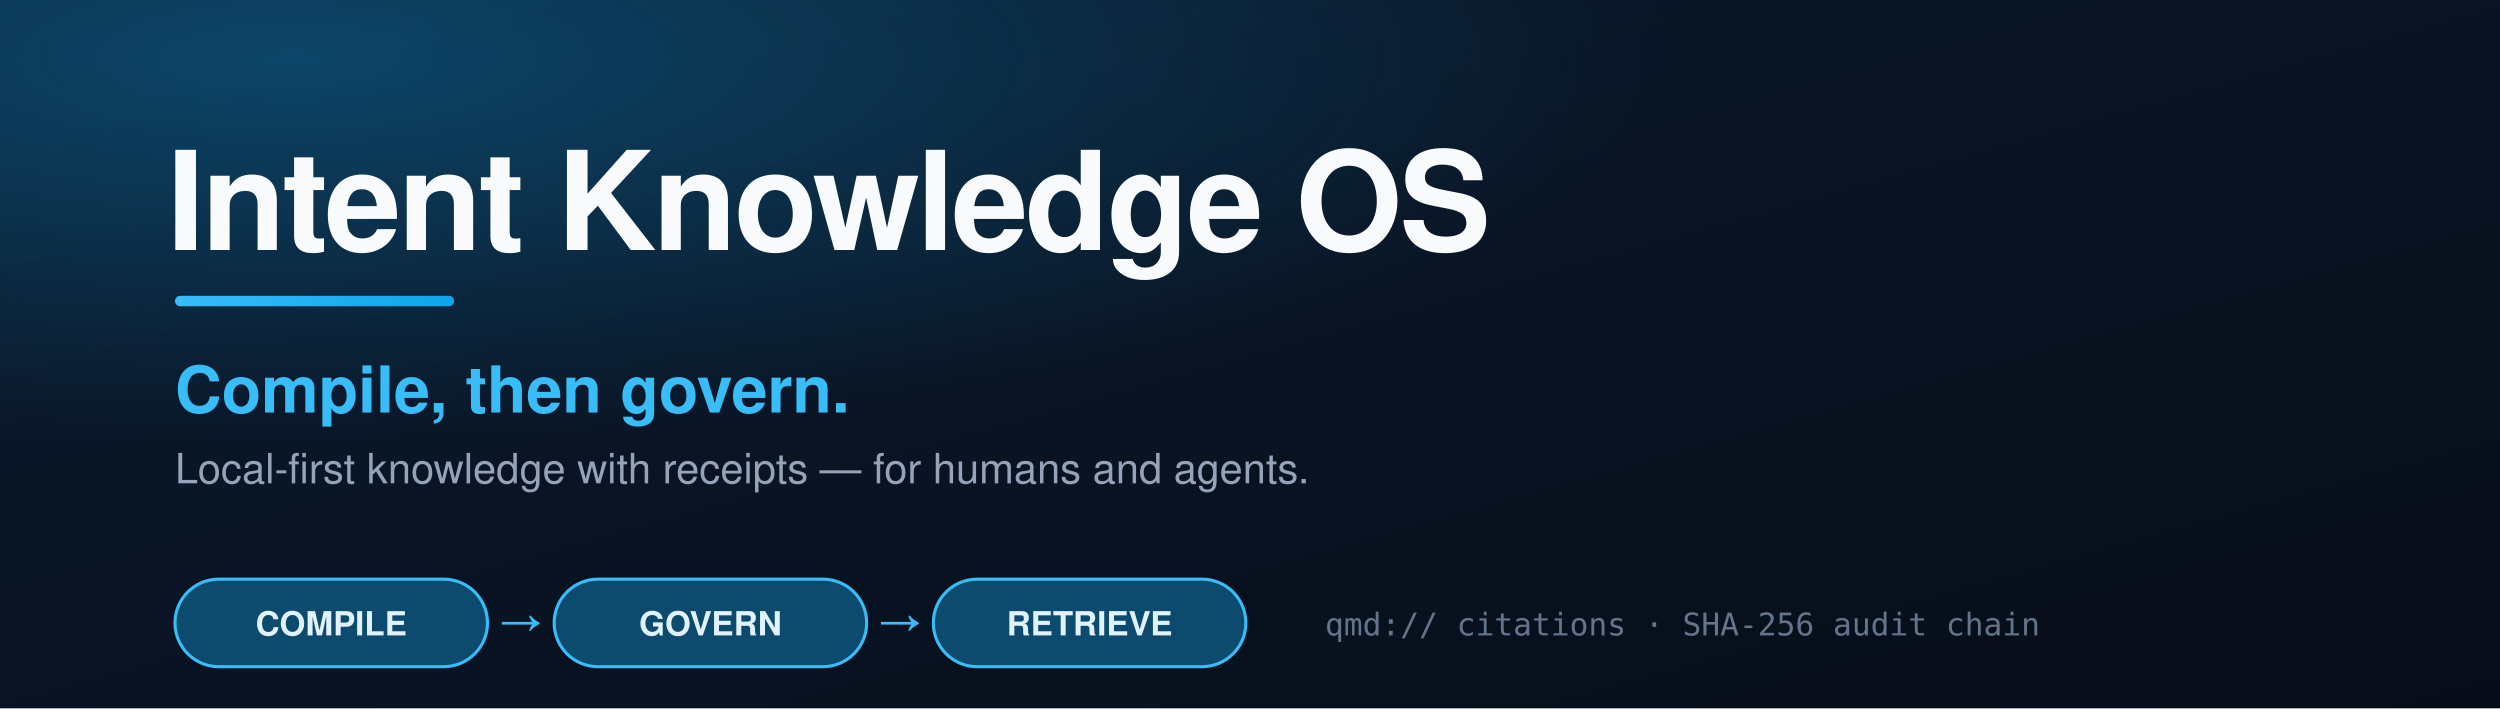
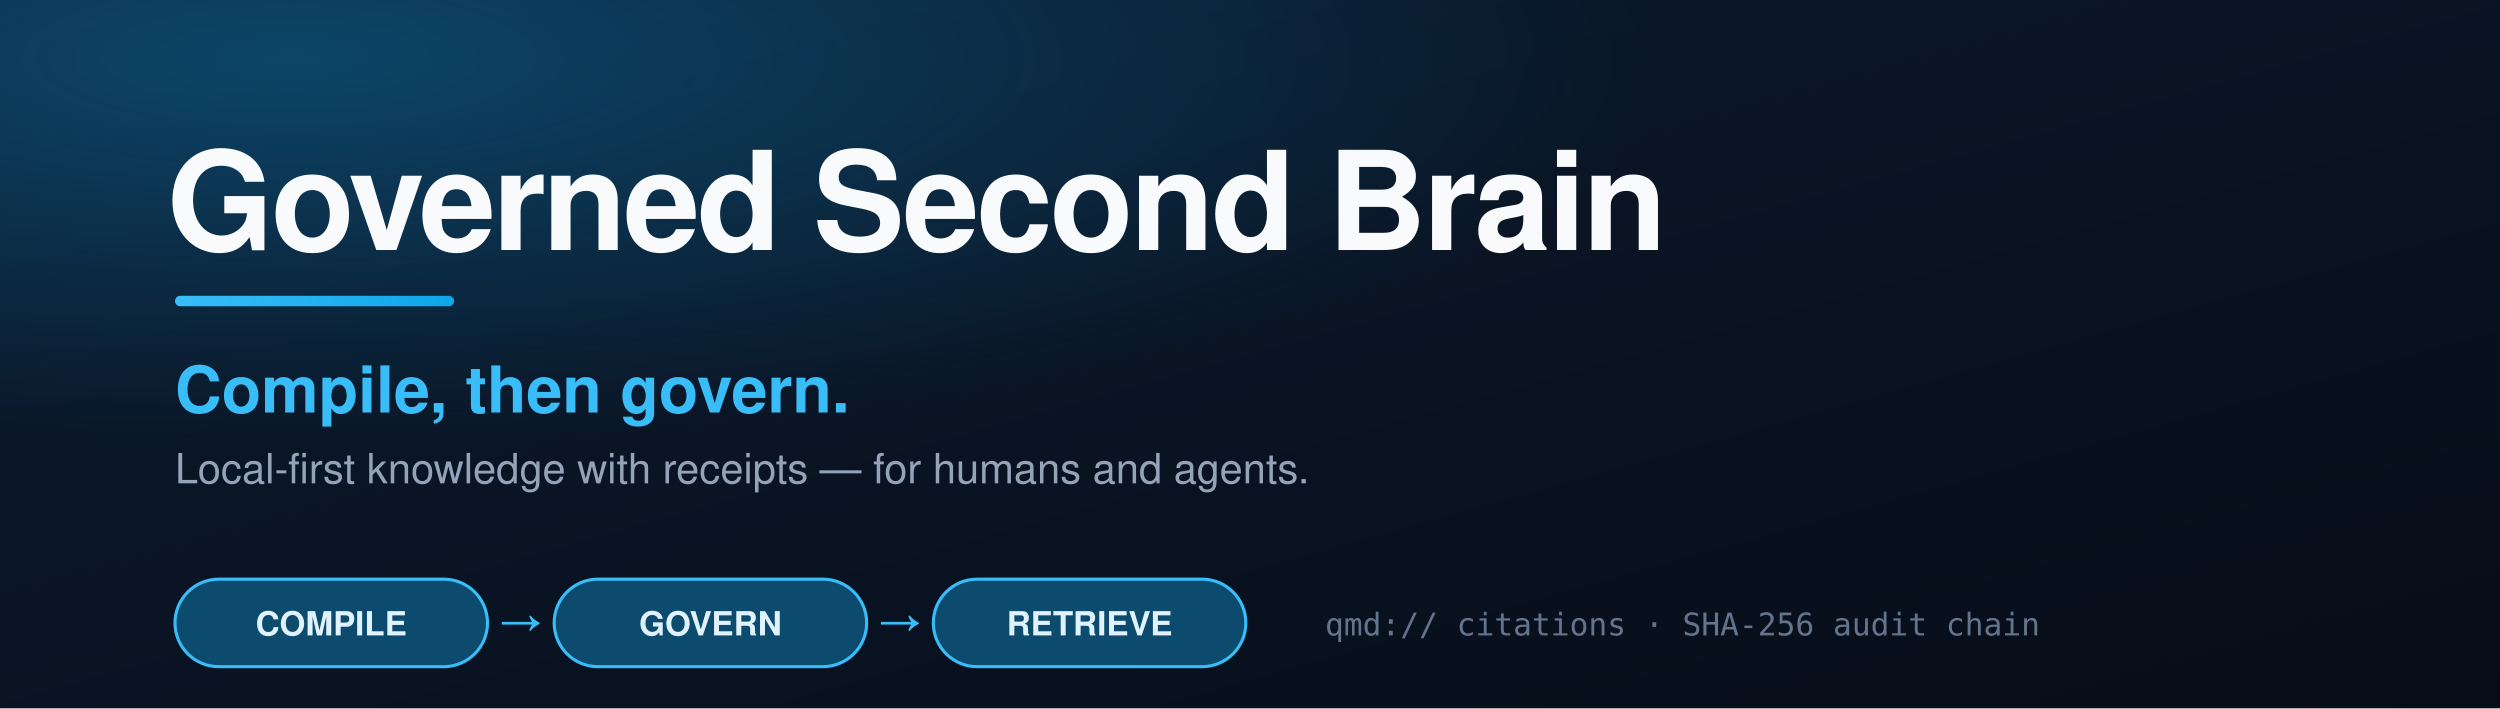
- <svg xmlns="http://www.w3.org/2000/svg" viewBox="0 0 1200 340" width="1200" height="340" role="img" aria-label="Intent Knowledge OS — Compile, then govern. Local-first knowledge with receipts.">
+ <svg xmlns="http://www.w3.org/2000/svg" viewBox="0 0 1200 340" width="1200" height="340" role="img" aria-label="Governed Second Brain — Compile, then govern. Local-first knowledge with receipts.">
  <defs>
    <linearGradient id="bg" x1="0" y1="0" x2="1" y2="1">
      <stop offset="0" stop-color="#0c1a2e" />
      <stop offset="1" stop-color="#070d18" />
    </linearGradient>
    <radialGradient id="glow" cx="0.12" cy="0.08" r="0.55">
      <stop offset="0" stop-color="#0ea5e9" stop-opacity="0.32" />
      <stop offset="1" stop-color="#0ea5e9" stop-opacity="0" />
    </radialGradient>
    <linearGradient id="rule" x1="0" y1="0" x2="1" y2="0">
      <stop offset="0" stop-color="#38bdf8" />
      <stop offset="1" stop-color="#0ea5e9" />
    </linearGradient>
  </defs>
  <rect width="1200" height="340" fill="url(#bg)" />
  <rect width="1200" height="340" fill="url(#glow)" />
-   <text x="80" y="120" font-family="-apple-system,BlinkMacSystemFont,'Segoe UI',Helvetica,Arial,sans-serif" font-size="66" font-weight="800" fill="#f8fafc" letter-spacing="-1.5">Intent Knowledge OS</text>
+   <text x="80" y="120" font-family="-apple-system,BlinkMacSystemFont,'Segoe UI',Helvetica,Arial,sans-serif" font-size="66" font-weight="800" fill="#f8fafc" letter-spacing="-1.5">Governed Second Brain</text>
  <rect x="84" y="142" width="134" height="5" rx="2.5" fill="url(#rule)" />
  <text x="84" y="198" font-family="-apple-system,BlinkMacSystemFont,'Segoe UI',Helvetica,Arial,sans-serif" font-size="31" font-weight="700" fill="#38bdf8">Compile, then govern.</text>
  <text x="84" y="232" font-family="-apple-system,BlinkMacSystemFont,'Segoe UI',Helvetica,Arial,sans-serif" font-size="20" fill="#94a3b8">Local-first knowledge with receipts — for humans and agents.</text>
  <g font-family="-apple-system,BlinkMacSystemFont,'Segoe UI',Helvetica,Arial,sans-serif" font-size="16" font-weight="700">
    <rect x="84" y="278" width="150" height="42" rx="21" fill="#0c4a6e" stroke="#38bdf8" stroke-width="1.5" />
    <text x="159" y="305" text-anchor="middle" fill="#e0f2fe">COMPILE</text>
    <text x="250" y="306" text-anchor="middle" fill="#38bdf8" font-size="22">→</text>
    <rect x="266" y="278" width="150" height="42" rx="21" fill="#0c4a6e" stroke="#38bdf8" stroke-width="1.5" />
    <text x="341" y="305" text-anchor="middle" fill="#e0f2fe">GOVERN</text>
    <text x="432" y="306" text-anchor="middle" fill="#38bdf8" font-size="22">→</text>
    <rect x="448" y="278" width="150" height="42" rx="21" fill="#0c4a6e" stroke="#38bdf8" stroke-width="1.5" />
    <text x="523" y="305" text-anchor="middle" fill="#e0f2fe">RETRIEVE</text>
  </g>
  <text x="636" y="305" font-family="ui-monospace,SFMono-Regular,Menlo,Consolas,monospace" font-size="15" fill="#64748b">qmd:// citations · SHA-256 audit chain</text>
</svg>
